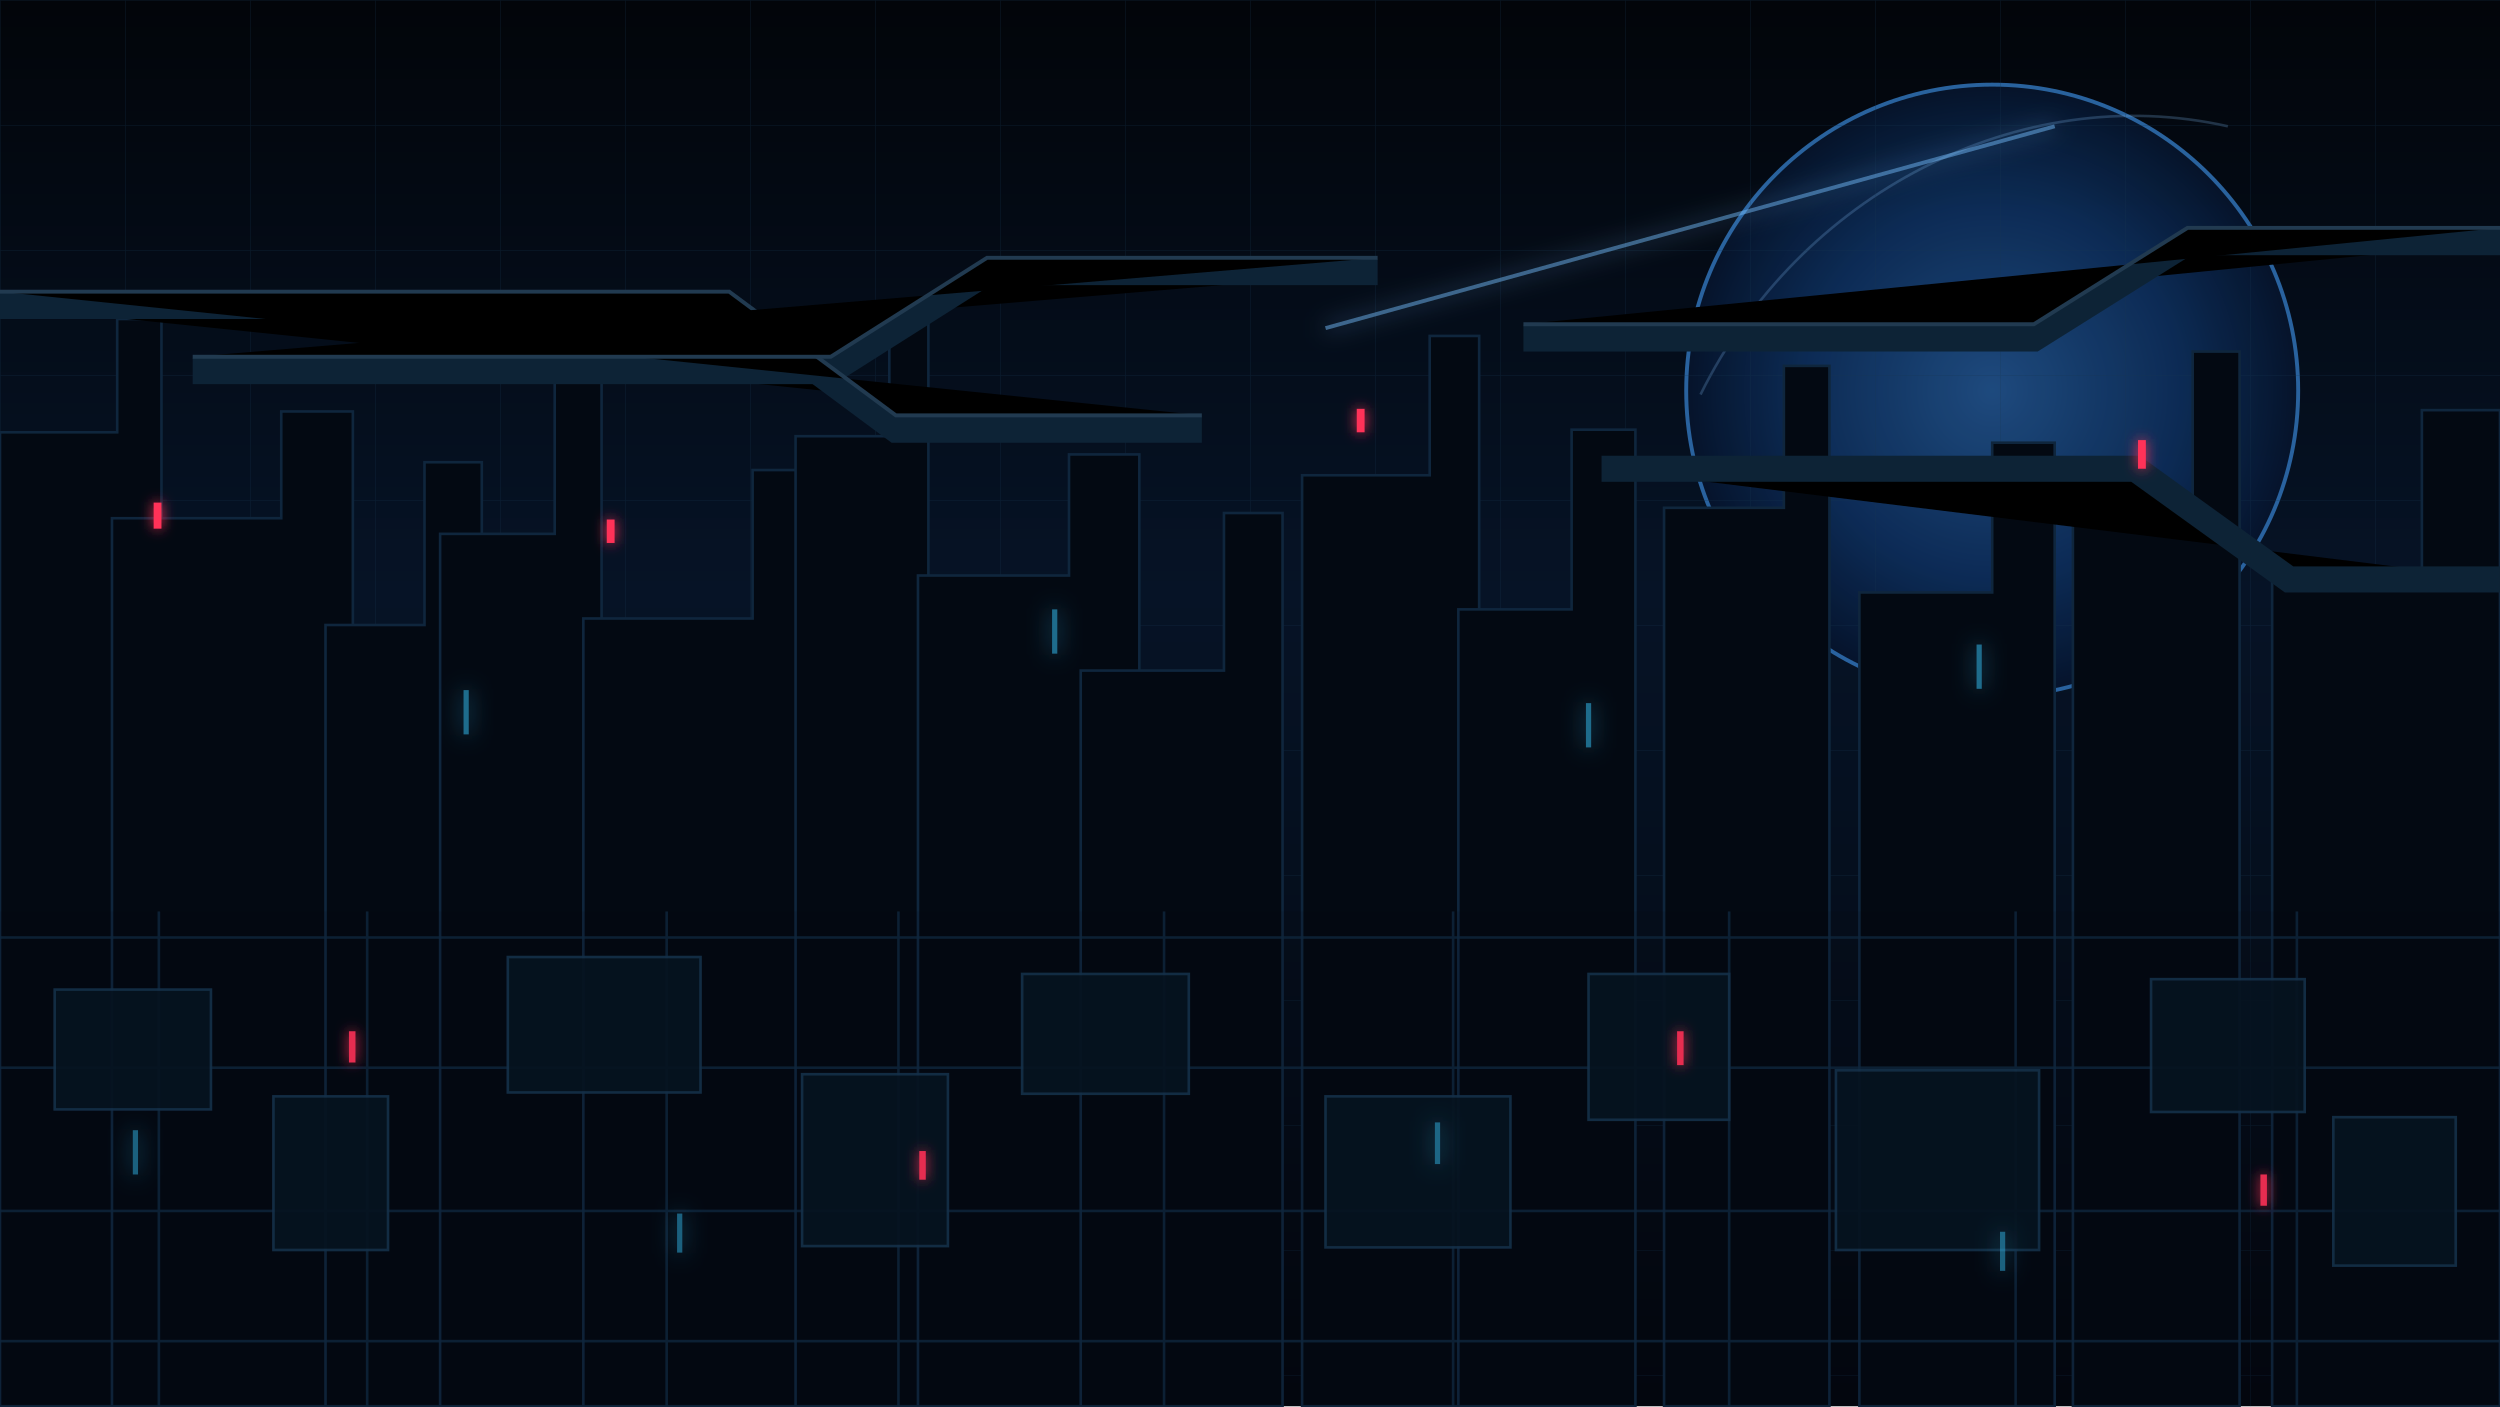
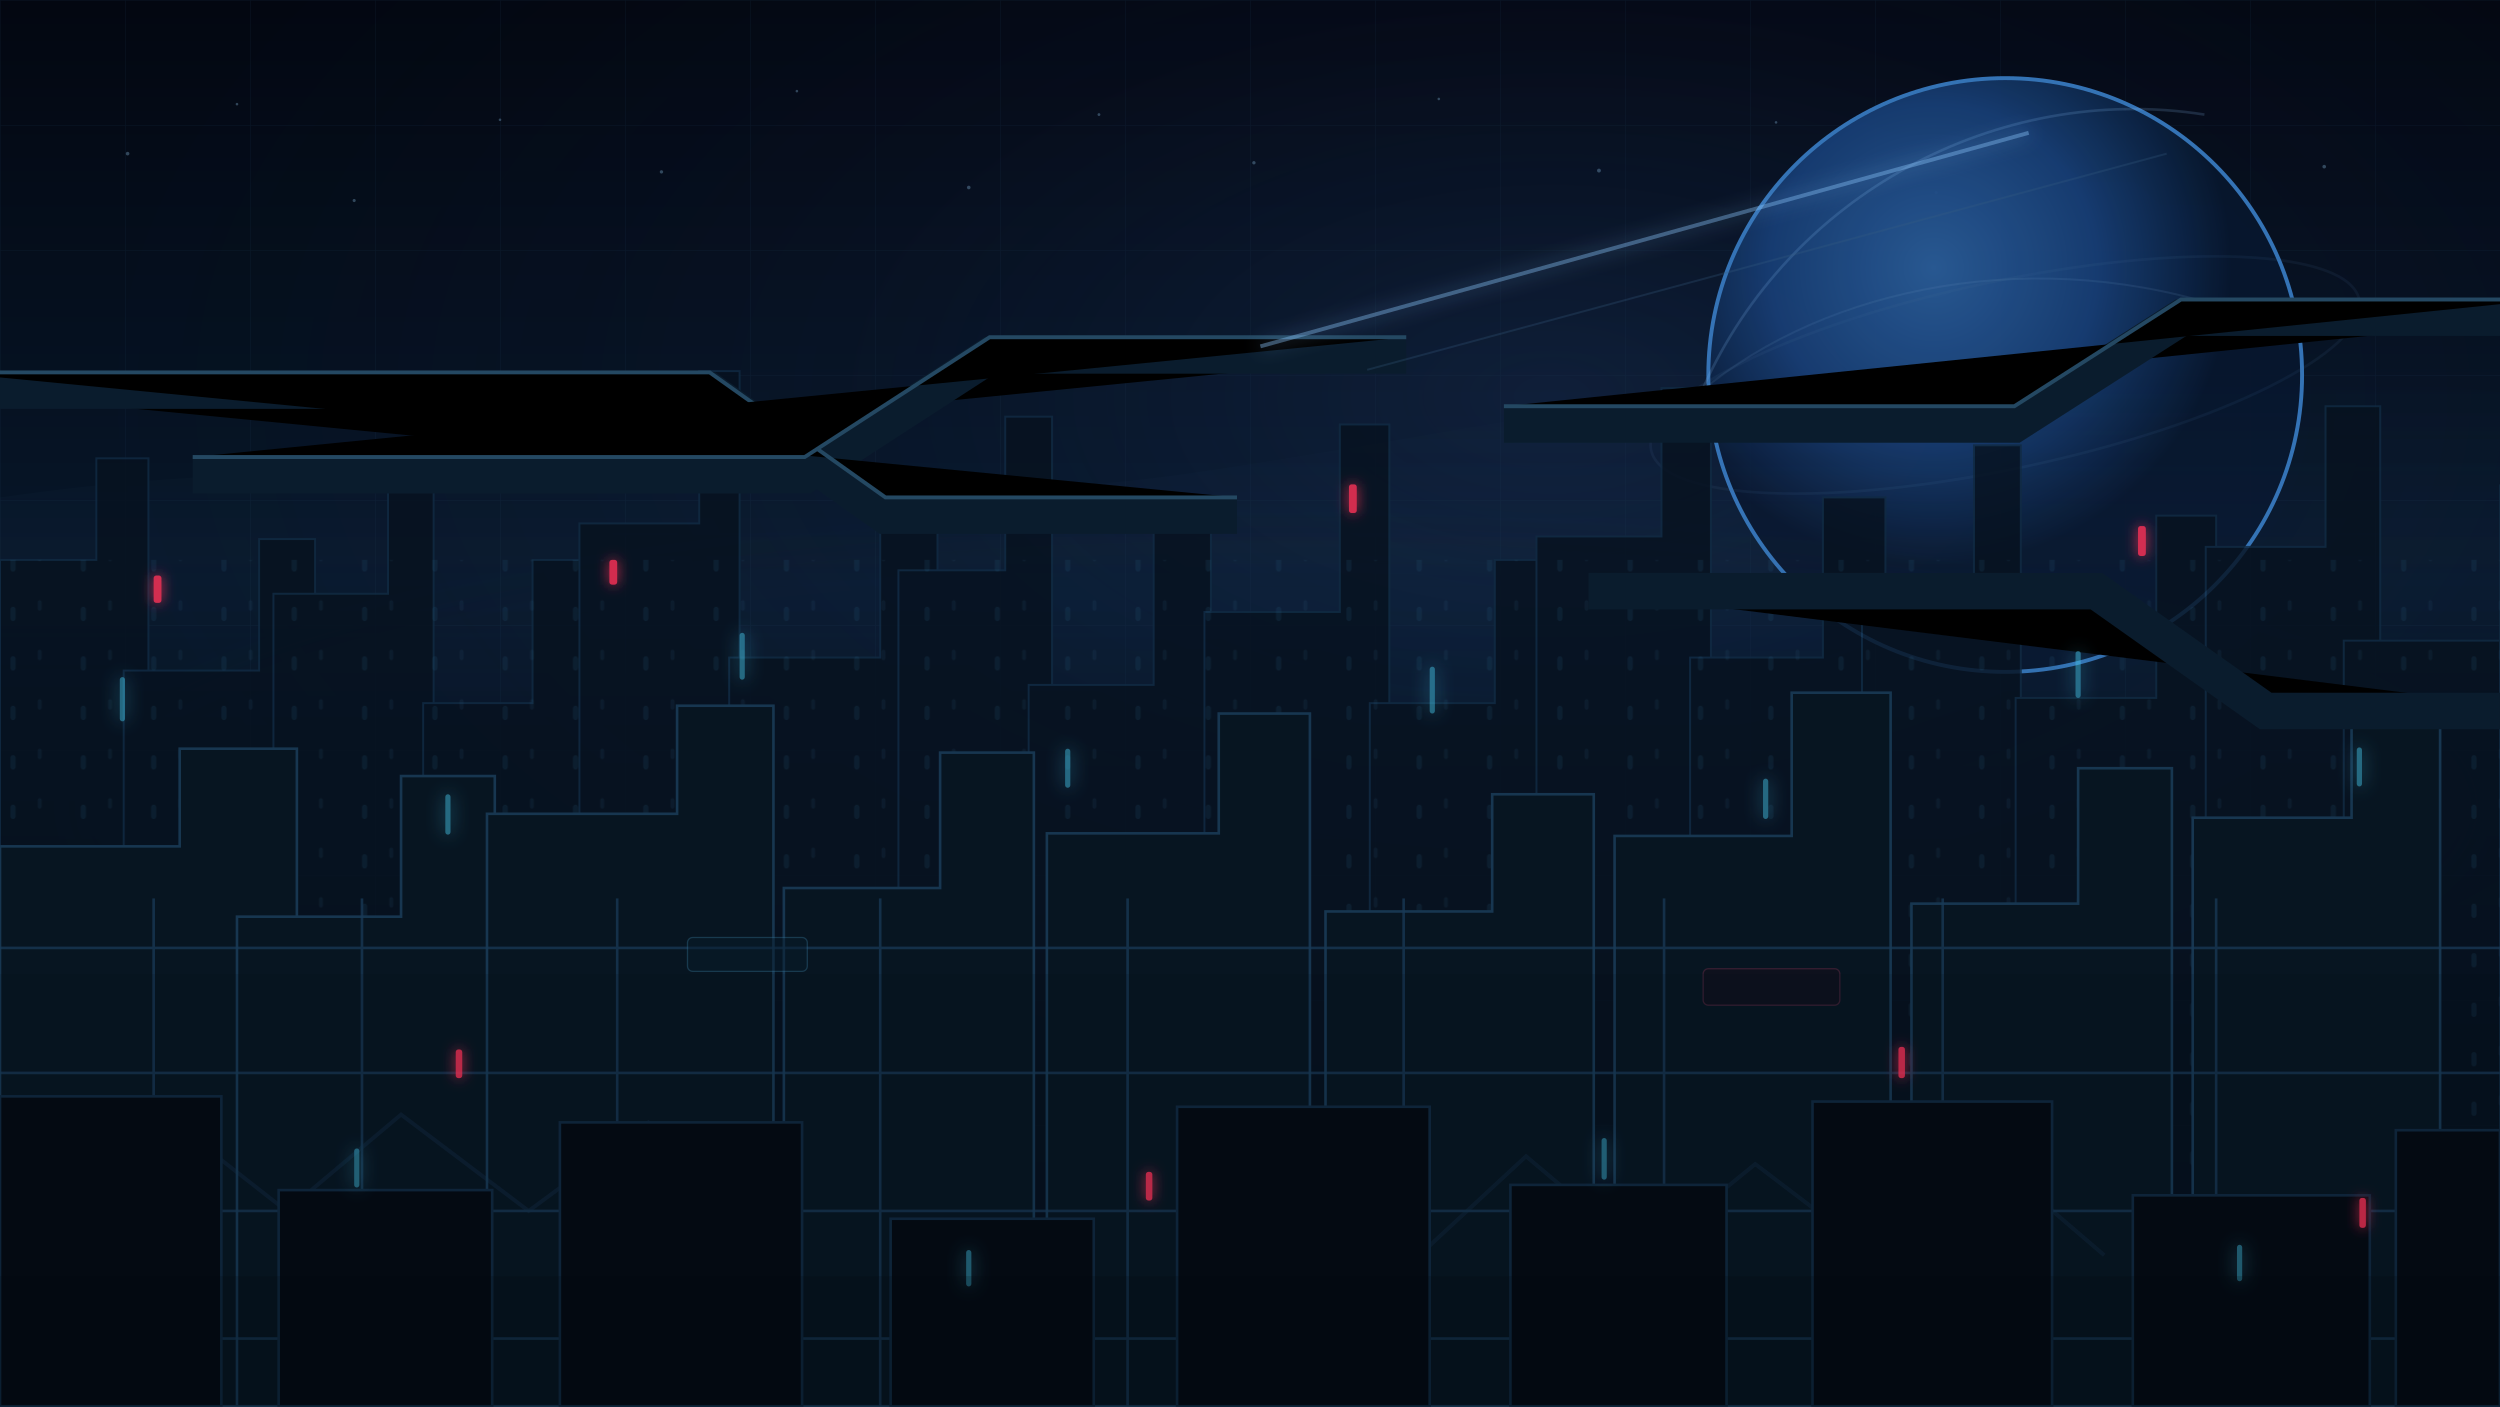
<svg xmlns="http://www.w3.org/2000/svg" width="1920" height="1080" viewBox="0 0 1920 1080">
  <defs>
    <linearGradient id="sky" x1="0" y1="0" x2="0" y2="1">
-       <stop offset="0" stop-color="#02050a" />
-       <stop offset=".42" stop-color="#061326" />
-       <stop offset="1" stop-color="#03070e" />
+       <stop offset="0" stop-color="#030711" />
+       <stop offset=".42" stop-color="#07172a" />
+       <stop offset=".72" stop-color="#07111f" />
+       <stop offset="1" stop-color="#040811" />
    </linearGradient>
-     <radialGradient id="planet">
-       <stop offset="0" stop-color="#204f86" />
-       <stop offset=".62" stop-color="#0d2d59" />
-       <stop offset="1" stop-color="#06142c" />
+     <radialGradient id="nebula" cx=".62" cy=".28" r=".62">
+       <stop offset="0" stop-color="#2f4f8d" stop-opacity=".22" />
+       <stop offset=".45" stop-color="#1f3769" stop-opacity=".08" />
+       <stop offset="1" stop-color="#07111f" stop-opacity="0" />
    </radialGradient>
-     <filter id="b" x="-60%" y="-60%" width="220%" height="220%">
-       <feGaussianBlur stdDeviation="8" result="x" />
+     <radialGradient id="planet" cx=".38" cy=".32">
+       <stop offset="0" stop-color="#2a5b96" />
+       <stop offset=".55" stop-color="#173d73" />
+       <stop offset="1" stop-color="#07162d" />
+     </radialGradient>
+     <linearGradient id="haze" x1="0" y1="0" x2="0" y2="1">
+       <stop offset="0" stop-color="#4b7fb0" stop-opacity="0" />
+       <stop offset=".5" stop-color="#4b7fb0" stop-opacity=".08" />
+       <stop offset="1" stop-color="#4b7fb0" stop-opacity="0" />
+     </linearGradient>
+     <pattern id="grid" width="96" height="96" patternUnits="userSpaceOnUse">
+       <path d="M96 0H0V96" fill="none" stroke="#1c3855" stroke-width="1" opacity=".22" />
+     </pattern>
+     <pattern id="windows" width="54" height="38" patternUnits="userSpaceOnUse">
+       <rect x="8" y="10" width="4" height="11" rx="2" fill="#2b6689" opacity=".28" />
+       <rect x="29" y="5" width="3" height="8" rx="1.5" fill="#386f90" opacity=".20" />
+     </pattern>
+     <filter id="glowBlue" x="-120%" y="-120%" width="340%" height="340%">
+       <feGaussianBlur stdDeviation="7" result="b" />
      <feMerge>
-         <feMergeNode in="x" />
+         <feMergeNode in="b" />
        <feMergeNode in="SourceGraphic" />
      </feMerge>
    </filter>
-     <filter id="r" x="-60%" y="-60%" width="220%" height="220%">
-       <feGaussianBlur stdDeviation="5" result="x" />
+     <filter id="glowRed" x="-120%" y="-120%" width="340%" height="340%">
+       <feGaussianBlur stdDeviation="5" result="b" />
      <feMerge>
-         <feMergeNode in="x" />
+         <feMergeNode in="b" />
        <feMergeNode in="SourceGraphic" />
      </feMerge>
    </filter>
-     <pattern id="grid" width="96" height="96" patternUnits="userSpaceOnUse">
-       <path d="M96 0H0V96" fill="none" stroke="#163451" stroke-width="1" opacity=".34" />
-     </pattern>
+     <filter id="soft" x="-20%" y="-30%" width="140%" height="160%">
+       <feGaussianBlur stdDeviation="18" />
+     </filter>
  </defs>
  <rect width="1920" height="1080" fill="url(#sky)" />
-   <circle cx="1530" cy="300" r="235" fill="url(#planet)" stroke="#2c69a9" stroke-width="3" opacity=".92" />
-   <path d="M1306 303c76-154 245-242 405-206" fill="none" stroke="#6ea2d4" stroke-width="2" opacity=".28" />
+   <rect width="1920" height="1080" fill="url(#nebula)" />
  <rect width="1920" height="1080" fill="url(#grid)" />
-   <g fill="#030912" stroke="#0f263d" stroke-width="2">
-     <path d="M0 1080V332h90V245h34V1080z" />
-     <path d="M86 1080V398h130V316h55V1080z" />
-     <path d="M250 1080V480h76V355h44V1080z" />
-     <path d="M338 1080V410h88V292h36V1080z" />
-     <path d="M448 1080V475h130V361h38V1080z" />
-     <path d="M611 1080V335h72V232h30V1080z" />
-     <path d="M705 1080V442h116V349h54V1080z" />
-     <path d="M830 1080V515h110V394h45V1080z" />
-     <path d="M1000 1080V365h98V258h38V1080z" />
-     <path d="M1120 1080V468h87V330h49V1080z" />
-     <path d="M1278 1080V390h92V281h35V1080z" />
-     <path d="M1428 1080V455h102V340h48V1080z" />
-     <path d="M1592 1080V380h92V270h36V1080z" />
-     <path d="M1745 1080V445h115V315h60V1080z" />
+   <g fill="#87b8dd" opacity=".34">
+     <circle cx="98" cy="118" r="1.4" />
+     <circle cx="182" cy="80" r="1" />
+     <circle cx="272" cy="154" r="1.2" />
+     <circle cx="384" cy="92" r="1" />
+     <circle cx="508" cy="132" r="1.3" />
+     <circle cx="612" cy="70" r="1" />
+     <circle cx="744" cy="144" r="1.4" />
+     <circle cx="844" cy="88" r="1.1" />
+     <circle cx="963" cy="125" r="1.3" />
+     <circle cx="1105" cy="76" r="1" />
+     <circle cx="1228" cy="131" r="1.5" />
+     <circle cx="1364" cy="94" r="1" />
+     <circle cx="1487" cy="148" r="1.2" />
+     <circle cx="1632" cy="84" r="1.1" />
+     <circle cx="1785" cy="128" r="1.4" />
  </g>
-   <g fill="none" stroke="#102a42" stroke-width="2" opacity=".78">
-     <path d="M0 720H1920M0 820H1920M0 930H1920M0 1030H1920" />
-     <path d="M122 700V1080M282 700V1080M512 700V1080M690 700V1080M894 700V1080M1116 700V1080M1328 700V1080M1548 700V1080M1764 700V1080" />
+   <g opacity=".95">
+     <circle cx="1540" cy="288" r="228" fill="url(#planet)" stroke="#3778bd" stroke-width="3" />
+     <path d="M1308 298c66-148 226-235 385-210" fill="none" stroke="#8bc4f7" stroke-width="2" opacity=".18" />
+     <path d="M1298 308c91-83 253-121 406-73" fill="none" stroke="#6b9ac5" stroke-width="1.5" opacity=".14" />
+     <ellipse cx="1540" cy="288" rx="278" ry="72" fill="none" stroke="#446f9b" stroke-width="2" opacity=".12" transform="rotate(-12 1540 288)" />
  </g>
-   <g fill="#071522" stroke="#16344e" stroke-width="2" opacity=".92">
-     <rect x="42" y="760" width="120" height="92" />
-     <rect x="210" y="842" width="88" height="118" />
-     <rect x="390" y="735" width="148" height="104" />
-     <rect x="616" y="825" width="112" height="132" />
-     <rect x="785" y="748" width="128" height="92" />
-     <rect x="1018" y="842" width="142" height="116" />
-     <rect x="1220" y="748" width="108" height="112" />
-     <rect x="1410" y="822" width="156" height="138" />
-     <rect x="1652" y="752" width="118" height="102" />
-     <rect x="1792" y="858" width="94" height="114" />
+   <path d="M0 382C360 330 620 405 910 364s540-118 1010-63v265H0z" fill="url(#haze)" opacity=".46" />
+   <ellipse cx="980" cy="620" rx="920" ry="210" fill="#183553" opacity=".05" filter="url(#soft)" />
+   <g id="far-city" fill="#06111e" stroke="#102a42" stroke-width="1.5" opacity=".82">
+     <path d="M0 1080V430h74V352h40V1080z" />
+     <path d="M95 1080V515h104V414h43V1080z" />
+     <path d="M210 1080V456h88V344h35V1080z" />
+     <path d="M325 1080V540h84V430h48V1080z" />
+     <path d="M445 1080V402h92V285h31V1080z" />
+     <path d="M560 1080V505h116V384h44V1080z" />
+     <path d="M690 1080V438h82V320h36V1080z" />
+     <path d="M790 1080V526h96V406h44V1080z" />
+     <path d="M925 1080V470h104V326h38V1080z" />
+     <path d="M1052 1080V540h96V430h44V1080z" />
+     <path d="M1180 1080V412h96V298h38V1080z" />
+     <path d="M1298 1080V505h102V382h48V1080z" />
+     <path d="M1430 1080V448h86V342h36V1080z" />
+     <path d="M1548 1080V536h108V396h46V1080z" />
+     <path d="M1694 1080V420h92V312h42V1080z" />
+     <path d="M1800 1080V492h120V372h0V1080z" />
  </g>
-   <g stroke="#0d2336" stroke-width="20">
-     <path d="M0 235h560l128 95h235" />
-     <path d="M148 285h490l120-76h300" />
-     <path d="M1170 260h392l118-74h240" />
-     <path d="M1230 360h410l118 85h162" />
+   <g opacity=".52">
+     <rect x="0" y="430" width="1920" height="650" fill="url(#windows)" />
  </g>
-   <g stroke="#213a50" stroke-width="3">
-     <path d="M0 224h560l128 95h235" />
-     <path d="M148 274h490l120-76h300" />
-     <path d="M1170 249h392l118-74h240" />
+   <g id="mid-city" fill="#071521" stroke="#173650" stroke-width="2">
+     <path d="M0 1080V650h138V575h90v505z" />
+     <path d="M182 1080V704h126V596h72v484z" />
+     <path d="M374 1080V625h146V542h74v538z" />
+     <path d="M602 1080V682h120V578h72v502z" />
+     <path d="M804 1080V640h132V548h70v532z" />
+     <path d="M1018 1080V700h128V610h78v470z" />
+     <path d="M1240 1080V642h136V532h76v548z" />
+     <path d="M1468 1080V694h128V590h72v490z" />
+     <path d="M1684 1080V628h122V540h68v540z" />
  </g>
-   <g fill="#ff3159" filter="url(#r)">
-     <rect x="118" y="386" width="6" height="20" />
-     <rect x="466" y="399" width="6" height="18" />
-     <rect x="1042" y="314" width="6" height="18" />
-     <rect x="1642" y="338" width="6" height="22" />
-     <rect x="268" y="792" width="5" height="24" />
-     <rect x="706" y="884" width="5" height="22" />
-     <rect x="1288" y="792" width="5" height="26" />
-     <rect x="1736" y="902" width="5" height="24" />
+   <g fill="none" stroke="#183a57" opacity=".75">
+     <path d="M0 728H1920M0 824H1920M0 930H1920M0 1028H1920" stroke-width="2" />
+     <path d="M118 690V1080M278 690V1080M474 690V1080M676 690V1080M866 690V1080M1078 690V1080M1278 690V1080M1492 690V1080M1702 690V1080" stroke-width="2" />
+     <path d="M48 930l80-72 92 72 88-74 98 74 92-68 88 68" stroke-width="3" opacity=".38" />
+     <path d="M1090 964l82-76 90 76 86-70 92 70 92-72 84 72" stroke-width="3" opacity=".35" />
  </g>
-   <g fill="#35bdf1" filter="url(#b)" opacity=".55">
-     <rect x="356" y="530" width="4" height="34" />
-     <rect x="808" y="468" width="4" height="34" />
-     <rect x="1218" y="540" width="4" height="34" />
-     <rect x="1518" y="495" width="4" height="34" />
-     <rect x="102" y="868" width="4" height="34" />
-     <rect x="520" y="932" width="4" height="30" />
-     <rect x="1102" y="862" width="4" height="32" />
-     <rect x="1536" y="946" width="4" height="30" />
+   <g stroke="#0a1c2d" stroke-width="28">
+     <path d="M-40 300h585l135 96h270" />
+     <path d="M148 365h470l142-92h320" />
+     <path d="M1155 326h392l128-82h280" />
+     <path d="M1220 454h390l130 92h220" />
  </g>
-   <path d="M1018 252l560-155" stroke="#74bfff" stroke-width="3" opacity=".5" filter="url(#b)" />
-   <rect y="700" width="1920" height="380" fill="#02050a" opacity=".10" />
+   <g stroke="#244862" stroke-width="3">
+     <path d="M-40 286h585l135 96h270" />
+     <path d="M148 351h470l142-92h320" />
+     <path d="M1155 312h392l128-82h280" />
+   </g>
+   <g id="foreground" fill="#040a12" stroke="#10283e" stroke-width="2">
+     <path d="M0 1080V842h170v238z" />
+     <path d="M214 1080V914h164v166z" />
+     <path d="M430 1080V862h186v218z" />
+     <path d="M684 1080V936h156v144z" />
+     <path d="M904 1080V850h194v230z" />
+     <path d="M1160 1080V910h166v170z" />
+     <path d="M1392 1080V846h184v234z" />
+     <path d="M1638 1080V918h182v162z" />
+     <path d="M1840 1080V868h80v212z" />
+   </g>
+   <g fill="#45c6eb" filter="url(#glowBlue)" opacity=".48">
+     <rect x="92" y="520" width="4" height="34" rx="2" />
+     <rect x="342" y="610" width="4" height="31" rx="2" />
+     <rect x="568" y="486" width="4" height="36" rx="2" />
+     <rect x="818" y="575" width="4" height="30" rx="2" />
+     <rect x="1098" y="512" width="4" height="36" rx="2" />
+     <rect x="1354" y="598" width="4" height="31" rx="2" />
+     <rect x="1594" y="500" width="4" height="36" rx="2" />
+     <rect x="1810" y="574" width="4" height="30" rx="2" />
+     <rect x="272" y="882" width="4" height="30" rx="2" />
+     <rect x="742" y="960" width="4" height="28" rx="2" />
+     <rect x="1230" y="874" width="4" height="32" rx="2" />
+     <rect x="1718" y="956" width="4" height="28" rx="2" />
+   </g>
+   <g fill="#ff3159" filter="url(#glowRed)" opacity=".82">
+     <rect x="118" y="442" width="6" height="21" rx="2" />
+     <rect x="468" y="430" width="6" height="19" rx="2" />
+     <rect x="1036" y="372" width="6" height="22" rx="2" />
+     <rect x="1642" y="404" width="6" height="23" rx="2" />
+     <rect x="350" y="806" width="5" height="22" rx="2" />
+     <rect x="880" y="900" width="5" height="22" rx="2" />
+     <rect x="1458" y="804" width="5" height="24" rx="2" />
+     <rect x="1812" y="920" width="5" height="23" rx="2" />
+   </g>
+   <g opacity=".45">
+     <rect x="528" y="720" width="92" height="26" rx="4" fill="#061b2a" stroke="#2d6584" />
+     <path d="M544 733h58" stroke="#52d6ff" stroke-width="2" filter="url(#glowBlue)" />
+     <rect x="1308" y="744" width="105" height="28" rx="4" fill="#160c18" stroke="#6f2945" />
+     <path d="M1326 758h68" stroke="#ff3159" stroke-width="2" filter="url(#glowRed)" />
+   </g>
+   <path d="M968 266L1558 102" stroke="#8dc9ff" stroke-width="3" opacity=".42" filter="url(#glowBlue)" />
+   <path d="M1050 284L1664 118" stroke="#365c80" stroke-width="1.5" opacity=".28" />
+   <rect y="748" width="1920" height="332" fill="#020711" opacity=".12" />
+   <rect y="980" width="1920" height="100" fill="#02050a" opacity=".18" />
</svg>
